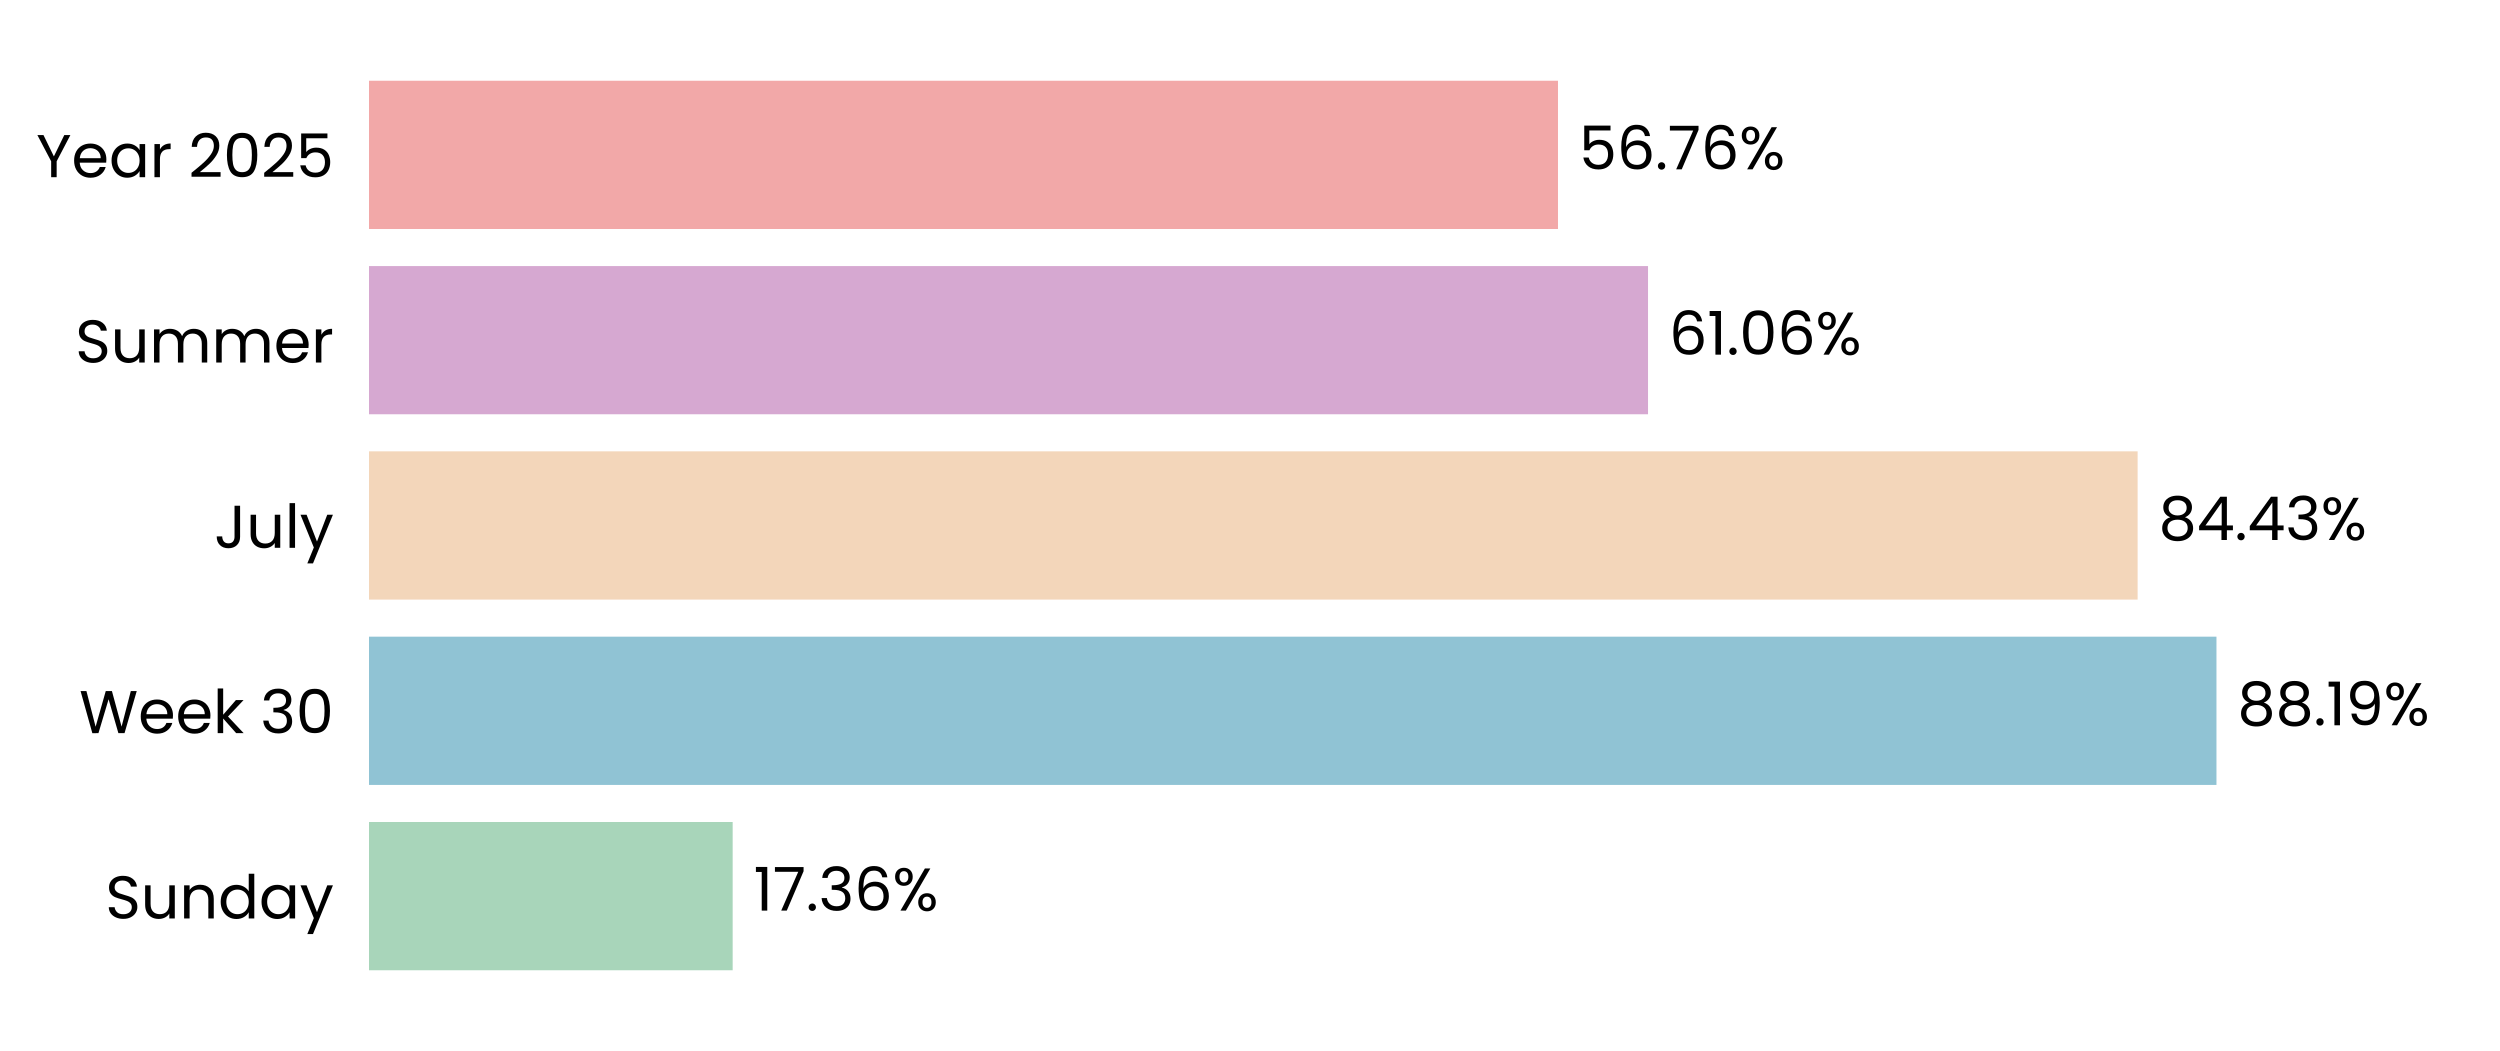
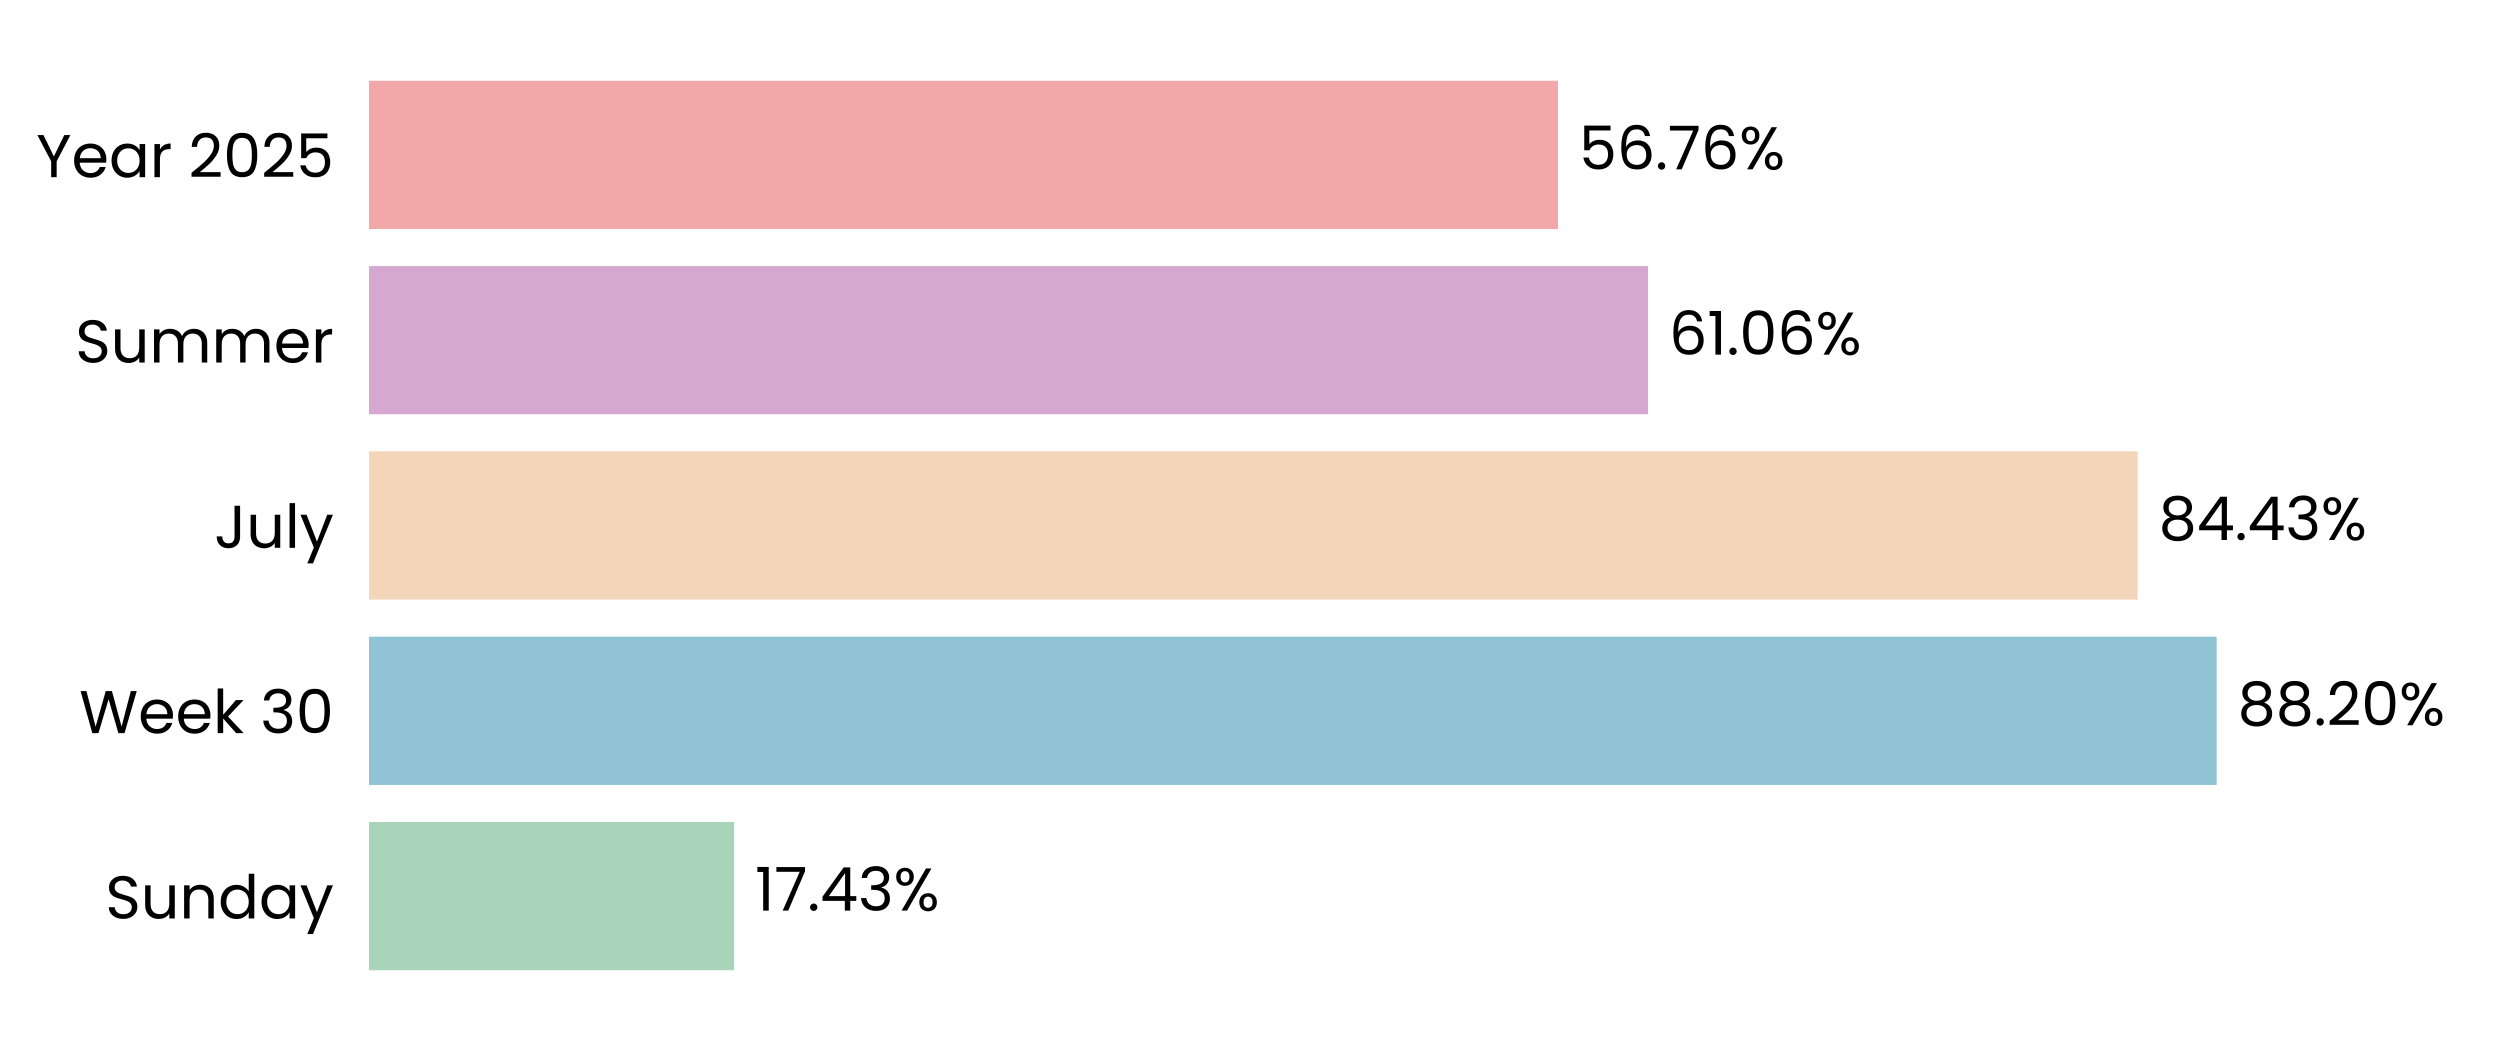
<svg xmlns="http://www.w3.org/2000/svg" xmlns:xlink="http://www.w3.org/1999/xlink" width="496.691pt" height="208.8pt" viewBox="0 0 496.691 208.8" version="1.1">
  <defs>
    <style type="text/css">*{stroke-linejoin: round; stroke-linecap: butt}</style>
  </defs>
  <g id="figure_1">
    <g id="patch_1">
      <path d="M 0 208.8  L 496.691 208.8  L 496.691 0  L 0 0  L 0 208.8  z " style="fill: none" />
    </g>
    <g id="axes_1">
      <g id="patch_2">
        <path d="M 73.311 201.6  L 489.491 201.6  L 489.491 7.2  L 73.311 7.2  L 73.311 201.6  z " style="fill: none" />
      </g>
      <g id="patch_3">
-         <path d="M 73.311 192.764  L 145.565 192.764  L 145.565 163.309  L 73.311 163.309  z " clip-path="url(#pf23e0675d1)" style="fill: #a8d5ba" />
+         <path d="M 73.311 192.764  L 145.854 192.764  L 145.854 163.309  L 73.311 163.309  z " clip-path="url(#pa36676a8de)" style="fill: #a8d5ba" />
      </g>
      <g id="patch_4">
-         <path d="M 73.311 155.945  L 440.359 155.945  L 440.359 126.491  L 73.311 126.491  z " clip-path="url(#pf23e0675d1)" style="fill: #90c3d4" />
+         <path d="M 73.311 155.945  L 440.4 155.945  L 440.4 126.491  L 73.311 126.491  z " clip-path="url(#pa36676a8de)" style="fill: #90c3d4" />
      </g>
      <g id="patch_5">
-         <path d="M 73.311 119.127  L 424.696 119.127  L 424.696 89.673  L 73.311 89.673  z " clip-path="url(#pf23e0675d1)" style="fill: #f3d6ba" />
+         <path d="M 73.311 119.127  L 424.706 119.127  L 424.706 89.673  L 73.311 89.673  z " clip-path="url(#pa36676a8de)" style="fill: #f3d6ba" />
      </g>
      <g id="patch_6">
-         <path d="M 73.311 82.309  L 327.424 82.309  L 327.424 52.855  L 73.311 52.855  z " clip-path="url(#pf23e0675d1)" style="fill: #d6a8d1" />
+         <path d="M 73.311 82.309  L 327.427 82.309  L 327.427 52.855  L 73.311 52.855  z " clip-path="url(#pa36676a8de)" style="fill: #d6a8d1" />
      </g>
      <g id="patch_7">
-         <path d="M 73.311 45.491  L 309.535 45.491  L 309.535 16.036  L 73.311 16.036  z " clip-path="url(#pf23e0675d1)" style="fill: #f2a8a8" />
+         <path d="M 73.311 45.491  L 309.535 45.491  L 309.535 16.036  L 73.311 16.036  z " clip-path="url(#pa36676a8de)" style="fill: #f2a8a8" />
      </g>
      <g id="matplotlib.axis_1">
        <g id="ytick_1">
          <g id="text_1">
            <g transform="translate(20.92875 182.4764) scale(0.12 -0.12)">
              <defs>
                <path id="Poppins-Regular-53" d="M 1907 -45  Q 1466 -45 1117 112  Q 768 269 569 547  Q 371 826 365 1190  L 986 1190  Q 1018 877 1245 662  Q 1472 448 1907 448  Q 2323 448 2563 656  Q 2803 864 2803 1190  Q 2803 1446 2662 1606  Q 2522 1766 2310 1849  Q 2099 1933 1741 2029  Q 1299 2144 1033 2259  Q 768 2374 579 2620  Q 390 2867 390 3283  Q 390 3648 576 3929  Q 762 4211 1098 4364  Q 1434 4518 1869 4518  Q 2496 4518 2896 4204  Q 3296 3891 3347 3373  L 2707 3373  Q 2675 3629 2438 3824  Q 2202 4019 1811 4019  Q 1446 4019 1216 3830  Q 986 3642 986 3302  Q 986 3059 1123 2905  Q 1261 2752 1462 2672  Q 1664 2592 2029 2490  Q 2470 2368 2739 2249  Q 3008 2131 3200 1884  Q 3392 1638 3392 1216  Q 3392 890 3219 602  Q 3046 314 2707 134  Q 2368 -45 1907 -45  z " transform="scale(0.015625)" />
                <path id="Poppins-Regular-75" d="M 3603 3507  L 3603 0  L 3021 0  L 3021 518  Q 2854 250 2556 99  Q 2259 -51 1901 -51  Q 1491 -51 1164 118  Q 838 288 649 627  Q 461 966 461 1453  L 461 3507  L 1037 3507  L 1037 1530  Q 1037 1011 1299 732  Q 1562 454 2016 454  Q 2483 454 2752 742  Q 3021 1030 3021 1581  L 3021 3507  L 3603 3507  z " transform="scale(0.015625)" />
                <path id="Poppins-Regular-6e" d="M 2202 3571  Q 2842 3571 3238 3184  Q 3635 2797 3635 2067  L 3635 0  L 3059 0  L 3059 1984  Q 3059 2509 2796 2787  Q 2534 3066 2080 3066  Q 1619 3066 1347 2778  Q 1075 2490 1075 1939  L 1075 0  L 493 0  L 493 3507  L 1075 3507  L 1075 3008  Q 1248 3277 1545 3424  Q 1843 3571 2202 3571  z " transform="scale(0.015625)" />
                <path id="Poppins-Regular-64" d="M 275 1766  Q 275 2304 492 2710  Q 710 3117 1091 3341  Q 1472 3565 1946 3565  Q 2355 3565 2707 3376  Q 3059 3187 3245 2880  L 3245 4736  L 3834 4736  L 3834 0  L 3245 0  L 3245 659  Q 3072 346 2733 144  Q 2394 -58 1939 -58  Q 1472 -58 1091 172  Q 710 403 492 819  Q 275 1235 275 1766  z M 3245 1760  Q 3245 2157 3085 2451  Q 2925 2746 2653 2902  Q 2381 3059 2054 3059  Q 1728 3059 1459 2905  Q 1190 2752 1030 2457  Q 870 2163 870 1766  Q 870 1363 1030 1065  Q 1190 768 1459 611  Q 1728 454 2054 454  Q 2381 454 2653 611  Q 2925 768 3085 1065  Q 3245 1363 3245 1760  z " transform="scale(0.015625)" />
                <path id="Poppins-Regular-61" d="M 275 1766  Q 275 2304 492 2710  Q 710 3117 1091 3341  Q 1472 3565 1939 3565  Q 2400 3565 2739 3366  Q 3078 3168 3245 2867  L 3245 3507  L 3834 3507  L 3834 0  L 3245 0  L 3245 653  Q 3072 346 2729 144  Q 2387 -58 1933 -58  Q 1466 -58 1088 172  Q 710 403 492 819  Q 275 1235 275 1766  z M 3245 1760  Q 3245 2157 3085 2451  Q 2925 2746 2653 2902  Q 2381 3059 2054 3059  Q 1728 3059 1459 2905  Q 1190 2752 1030 2457  Q 870 2163 870 1766  Q 870 1363 1030 1065  Q 1190 768 1459 611  Q 1728 454 2054 454  Q 2381 454 2653 611  Q 2925 768 3085 1065  Q 3245 1363 3245 1760  z " transform="scale(0.015625)" />
                <path id="Poppins-Regular-79" d="M 3514 3507  L 1402 -1651  L 800 -1651  L 1491 38  L 77 3507  L 723 3507  L 1824 666  L 2912 3507  L 3514 3507  z " transform="scale(0.015625)" />
              </defs>
              <use xlink:href="#Poppins-Regular-53" />
              <use xlink:href="#Poppins-Regular-75" transform="translate(58.7 0)" />
              <use xlink:href="#Poppins-Regular-6e" transform="translate(122.7 0)" />
              <use xlink:href="#Poppins-Regular-64" transform="translate(186.7 0)" />
              <use xlink:href="#Poppins-Regular-61" transform="translate(254.3 0)" />
              <use xlink:href="#Poppins-Regular-79" transform="translate(321.8999 0)" />
            </g>
          </g>
        </g>
        <g id="ytick_2">
          <g id="text_2">
            <g transform="translate(15.73125 145.6582) scale(0.12 -0.12)">
              <defs>
                <path id="Poppins-Regular-57" d="M 6099 4461  L 4806 0  L 4154 0  L 3117 3590  L 2042 0  L 1395 -6  L 147 4461  L 768 4461  L 1741 678  L 2816 4461  L 3469 4461  L 4493 691  L 5472 4461  L 6099 4461  z " transform="scale(0.015625)" />
                <path id="Poppins-Regular-65" d="M 3693 1888  Q 3693 1722 3674 1536  L 870 1536  Q 902 1018 1225 726  Q 1549 435 2010 435  Q 2387 435 2640 611  Q 2893 787 2995 1082  L 3622 1082  Q 3482 576 3059 259  Q 2637 -58 2010 -58  Q 1510 -58 1116 166  Q 723 390 499 803  Q 275 1216 275 1760  Q 275 2304 492 2713  Q 710 3123 1104 3344  Q 1498 3565 2010 3565  Q 2509 3565 2893 3347  Q 3277 3130 3485 2749  Q 3693 2368 3693 1888  z M 3091 2010  Q 3091 2342 2944 2582  Q 2797 2822 2544 2947  Q 2291 3072 1984 3072  Q 1542 3072 1232 2790  Q 922 2509 877 2010  L 3091 2010  z " transform="scale(0.015625)" />
                <path id="Poppins-Regular-6b" d="M 2451 0  L 1075 1549  L 1075 0  L 493 0  L 493 4736  L 1075 4736  L 1075 1952  L 2426 3507  L 3238 3507  L 1587 1760  L 3245 0  L 2451 0  z " transform="scale(0.015625)" />
                <path id="Poppins-Regular-20" transform="scale(0.015625)" />
                <path id="Poppins-Regular-33" d="M 384 3462  Q 429 4051 838 4384  Q 1248 4717 1901 4717  Q 2336 4717 2653 4560  Q 2970 4403 3133 4134  Q 3296 3866 3296 3526  Q 3296 3130 3069 2842  Q 2842 2554 2477 2470  L 2477 2438  Q 2893 2336 3136 2035  Q 3379 1734 3379 1248  Q 3379 883 3212 592  Q 3046 301 2713 134  Q 2381 -32 1914 -32  Q 1235 -32 800 323  Q 365 678 314 1331  L 877 1331  Q 922 947 1190 704  Q 1459 461 1907 461  Q 2355 461 2588 694  Q 2822 928 2822 1299  Q 2822 1779 2502 1990  Q 2182 2202 1536 2202  L 1389 2202  L 1389 2688  L 1542 2688  Q 2131 2694 2432 2883  Q 2733 3072 2733 3469  Q 2733 3808 2512 4013  Q 2291 4218 1882 4218  Q 1485 4218 1241 4013  Q 998 3808 954 3462  L 384 3462  z " transform="scale(0.015625)" />
                <path id="Poppins-Regular-30" d="M 397 2362  Q 397 3462 755 4080  Q 1114 4698 2010 4698  Q 2899 4698 3257 4080  Q 3616 3462 3616 2362  Q 3616 1242 3257 621  Q 2899 0 2010 0  Q 1114 0 755 621  Q 397 1242 397 2362  z M 3040 2362  Q 3040 2918 2966 3305  Q 2893 3693 2665 3929  Q 2438 4166 2010 4166  Q 1574 4166 1347 3929  Q 1120 3693 1046 3305  Q 973 2918 973 2362  Q 973 1786 1046 1395  Q 1120 1005 1347 768  Q 1574 531 2010 531  Q 2438 531 2665 768  Q 2893 1005 2966 1395  Q 3040 1786 3040 2362  z " transform="scale(0.015625)" />
              </defs>
              <use xlink:href="#Poppins-Regular-57" />
              <use xlink:href="#Poppins-Regular-65" transform="translate(97.59999 0)" />
              <use xlink:href="#Poppins-Regular-65" transform="translate(159.6 0)" />
              <use xlink:href="#Poppins-Regular-6b" transform="translate(221.6 0)" />
              <use xlink:href="#Poppins-Regular-20" transform="translate(273.0999 0)" />
              <use xlink:href="#Poppins-Regular-33" transform="translate(299.7999 0)" />
              <use xlink:href="#Poppins-Regular-30" transform="translate(358.6999 0)" />
            </g>
          </g>
        </g>
        <g id="ytick_3">
          <g id="text_3">
            <g transform="translate(42.56437 108.84) scale(0.12 -0.12)">
              <defs>
                <path id="Poppins-Regular-4a" d="M 2739 4461  L 2739 1165  Q 2739 614 2400 284  Q 2061 -45 1504 -45  Q 941 -45 601 291  Q 262 627 262 1210  L 845 1210  Q 851 883 1014 678  Q 1178 474 1504 474  Q 1830 474 1990 669  Q 2150 864 2150 1165  L 2150 4461  L 2739 4461  z " transform="scale(0.015625)" />
                <path id="Poppins-Regular-6c" d="M 1075 4736  L 1075 0  L 493 0  L 493 4736  L 1075 4736  z " transform="scale(0.015625)" />
              </defs>
              <use xlink:href="#Poppins-Regular-4a" />
              <use xlink:href="#Poppins-Regular-75" transform="translate(52.99999 0)" />
              <use xlink:href="#Poppins-Regular-6c" transform="translate(117 0)" />
              <use xlink:href="#Poppins-Regular-79" transform="translate(141.6 0)" />
            </g>
          </g>
        </g>
        <g id="ytick_4">
          <g id="text_4">
            <g transform="translate(14.95125 72.02182) scale(0.12 -0.12)">
              <defs>
                <path id="Poppins-Regular-6d" d="M 4710 3571  Q 5120 3571 5440 3401  Q 5760 3232 5945 2893  Q 6131 2554 6131 2067  L 6131 0  L 5555 0  L 5555 1984  Q 5555 2509 5296 2787  Q 5037 3066 4595 3066  Q 4141 3066 3872 2774  Q 3603 2483 3603 1933  L 3603 0  L 3027 0  L 3027 1984  Q 3027 2509 2768 2787  Q 2509 3066 2067 3066  Q 1613 3066 1344 2774  Q 1075 2483 1075 1933  L 1075 0  L 493 0  L 493 3507  L 1075 3507  L 1075 3002  Q 1248 3277 1539 3424  Q 1830 3571 2182 3571  Q 2624 3571 2963 3372  Q 3302 3174 3469 2790  Q 3616 3162 3955 3366  Q 4294 3571 4710 3571  z " transform="scale(0.015625)" />
                <path id="Poppins-Regular-72" d="M 1075 2938  Q 1229 3238 1513 3404  Q 1798 3571 2208 3571  L 2208 2970  L 2054 2970  Q 1075 2970 1075 1907  L 1075 0  L 493 0  L 493 3507  L 1075 3507  L 1075 2938  z " transform="scale(0.015625)" />
              </defs>
              <use xlink:href="#Poppins-Regular-53" />
              <use xlink:href="#Poppins-Regular-75" transform="translate(58.7 0)" />
              <use xlink:href="#Poppins-Regular-6d" transform="translate(122.7 0)" />
              <use xlink:href="#Poppins-Regular-6d" transform="translate(225.7 0)" />
              <use xlink:href="#Poppins-Regular-65" transform="translate(328.7 0)" />
              <use xlink:href="#Poppins-Regular-72" transform="translate(390.6999 0)" />
            </g>
          </g>
        </g>
        <g id="ytick_5">
          <g id="text_5">
            <g transform="translate(7.2 35.20364) scale(0.12 -0.12)">
              <defs>
                <path id="Poppins-Regular-59" d="M 3616 4461  L 2163 1683  L 2163 0  L 1581 0  L 1581 1683  L 122 4461  L 768 4461  L 1869 2202  L 2970 4461  L 3616 4461  z " transform="scale(0.015625)" />
                <path id="Poppins-Regular-32" d="M 326 467  Q 1139 1120 1600 1539  Q 2061 1958 2377 2416  Q 2694 2874 2694 3315  Q 2694 3731 2492 3971  Q 2291 4211 1843 4211  Q 1408 4211 1168 3939  Q 928 3667 909 3213  L 346 3213  Q 371 3930 780 4320  Q 1190 4710 1837 4710  Q 2496 4710 2883 4345  Q 3270 3981 3270 3341  Q 3270 2810 2953 2307  Q 2637 1805 2233 1424  Q 1830 1043 1203 538  L 3405 538  L 3405 51  L 326 51  L 326 467  z " transform="scale(0.015625)" />
                <path id="Poppins-Regular-35" d="M 3347 4122  L 1101 4122  L 1101 2662  Q 1248 2867 1536 2998  Q 1824 3130 2157 3130  Q 2688 3130 3021 2909  Q 3354 2688 3498 2339  Q 3642 1990 3642 1600  Q 3642 1139 3469 774  Q 3296 410 2941 198  Q 2586 -13 2061 -13  Q 1389 -13 973 332  Q 557 678 467 1254  L 1037 1254  Q 1120 890 1389 685  Q 1658 480 2067 480  Q 2573 480 2829 784  Q 3085 1088 3085 1587  Q 3085 2086 2829 2358  Q 2573 2630 2074 2630  Q 1734 2630 1481 2467  Q 1229 2304 1114 2022  L 563 2022  L 563 4634  L 3347 4634  L 3347 4122  z " transform="scale(0.015625)" />
              </defs>
              <use xlink:href="#Poppins-Regular-59" />
              <use xlink:href="#Poppins-Regular-65" transform="translate(58.39999 0)" />
              <use xlink:href="#Poppins-Regular-61" transform="translate(120.4 0)" />
              <use xlink:href="#Poppins-Regular-72" transform="translate(188 0)" />
              <use xlink:href="#Poppins-Regular-20" transform="translate(225.3 0)" />
              <use xlink:href="#Poppins-Regular-32" transform="translate(252 0)" />
              <use xlink:href="#Poppins-Regular-30" transform="translate(309.4999 0)" />
              <use xlink:href="#Poppins-Regular-32" transform="translate(372.2999 0)" />
              <use xlink:href="#Poppins-Regular-35" transform="translate(429.7999 0)" />
            </g>
          </g>
        </g>
      </g>
      <g id="text_6">
-         <g transform="translate(149.7265 180.9164) scale(0.12 -0.12)">
+         <g transform="translate(150.0155 180.9164) scale(0.12 -0.12)">
          <defs>
            <path id="Poppins-Regular-31" d="M 243 4096  L 243 4627  L 1446 4627  L 1446 0  L 858 0  L 858 4096  L 243 4096  z " transform="scale(0.015625)" />
            <path id="Poppins-Regular-37" d="M 3245 4173  L 1466 0  L 877 0  L 2682 4115  L 211 4115  L 211 4614  L 3245 4614  L 3245 4173  z " transform="scale(0.015625)" />
            <path id="Poppins-Regular-2e" d="M 678 -38  Q 512 -38 397 77  Q 282 192 282 358  Q 282 525 397 640  Q 512 755 678 755  Q 838 755 950 640  Q 1062 525 1062 358  Q 1062 192 950 77  Q 838 -38 678 -38  z " transform="scale(0.015625)" />
-             <path id="Poppins-Regular-36" d="M 2976 3526  Q 2835 4237 2099 4237  Q 1530 4237 1248 3798  Q 966 3360 973 2355  Q 1120 2688 1462 2877  Q 1805 3066 2227 3066  Q 2886 3066 3280 2656  Q 3674 2246 3674 1523  Q 3674 1088 3504 742  Q 3334 397 2992 192  Q 2650 -13 2163 -13  Q 1504 -13 1133 281  Q 762 576 614 1094  Q 467 1613 467 2374  Q 467 4723 2106 4723  Q 2733 4723 3091 4384  Q 3450 4045 3514 3526  L 2976 3526  z M 2106 2573  Q 1830 2573 1587 2461  Q 1344 2349 1193 2121  Q 1043 1894 1043 1568  Q 1043 1082 1324 778  Q 1606 474 2131 474  Q 2579 474 2844 752  Q 3110 1030 3110 1504  Q 3110 2003 2854 2288  Q 2598 2573 2106 2573  z " transform="scale(0.015625)" />
+             <path id="Poppins-Regular-34" d="M 256 1030  L 256 1472  L 2502 4582  L 3200 4582  L 3200 1536  L 3840 1536  L 3840 1030  L 3200 1030  L 3200 0  L 2624 0  L 2624 1030  L 256 1030  z M 2650 3974  L 928 1536  L 2650 1536  L 2650 3974  z " transform="scale(0.015625)" />
            <path id="Poppins-Regular-25" d="M 269 3584  Q 269 4019 531 4278  Q 794 4538 1203 4538  Q 1613 4538 1875 4278  Q 2138 4019 2138 3584  Q 2138 3142 1875 2883  Q 1613 2624 1203 2624  Q 794 2624 531 2883  Q 269 3142 269 3584  z M 4006 4467  L 1414 0  L 838 0  L 3430 4467  L 4006 4467  z M 1203 4179  Q 986 4179 861 4028  Q 736 3878 736 3584  Q 736 3290 861 3136  Q 986 2982 1203 2982  Q 1421 2982 1549 3139  Q 1677 3296 1677 3584  Q 1677 3878 1549 4028  Q 1421 4179 1203 4179  z M 2720 883  Q 2720 1325 2982 1584  Q 3245 1843 3654 1843  Q 4064 1843 4323 1584  Q 4582 1325 4582 883  Q 4582 448 4323 185  Q 4064 -77 3654 -77  Q 3245 -77 2982 182  Q 2720 442 2720 883  z M 3648 1478  Q 3430 1478 3302 1328  Q 3174 1178 3174 883  Q 3174 595 3302 444  Q 3430 294 3648 294  Q 3866 294 3994 444  Q 4122 595 4122 883  Q 4122 1178 3994 1328  Q 3866 1478 3648 1478  z " transform="scale(0.015625)" />
          </defs>
          <use xlink:href="#Poppins-Regular-31" />
          <use xlink:href="#Poppins-Regular-37" transform="translate(31.99998 0)" />
          <use xlink:href="#Poppins-Regular-2e" transform="translate(86.59998 0)" />
-           <use xlink:href="#Poppins-Regular-33" transform="translate(107.6 0)" />
-           <use xlink:href="#Poppins-Regular-36" transform="translate(166.5 0)" />
-           <use xlink:href="#Poppins-Regular-25" transform="translate(229.9999 0)" />
+           <use xlink:href="#Poppins-Regular-34" transform="translate(107.6 0)" />
+           <use xlink:href="#Poppins-Regular-33" transform="translate(170.5 0)" />
+           <use xlink:href="#Poppins-Regular-25" transform="translate(229.3999 0)" />
        </g>
      </g>
      <g id="text_7">
-         <g transform="translate(444.5207 144.0982) scale(0.12 -0.12)">
+         <g transform="translate(444.562 144.0982) scale(0.12 -0.12)">
          <defs>
            <path id="Poppins-Regular-38" d="M 1242 2406  Q 883 2547 691 2816  Q 499 3085 499 3469  Q 499 3814 672 4092  Q 845 4371 1187 4534  Q 1530 4698 2016 4698  Q 2502 4698 2844 4534  Q 3187 4371 3363 4092  Q 3539 3814 3539 3469  Q 3539 3098 3340 2819  Q 3142 2541 2797 2406  Q 3194 2285 3427 1981  Q 3661 1677 3661 1248  Q 3661 832 3456 521  Q 3251 211 2876 41  Q 2502 -128 2016 -128  Q 1530 -128 1162 41  Q 794 211 589 521  Q 384 832 384 1248  Q 384 1677 614 1984  Q 845 2291 1242 2406  z M 2976 3398  Q 2976 3789 2720 4000  Q 2464 4211 2016 4211  Q 1574 4211 1318 4000  Q 1062 3789 1062 3392  Q 1062 3034 1328 2816  Q 1594 2598 2016 2598  Q 2445 2598 2710 2819  Q 2976 3040 2976 3398  z M 2016 2150  Q 1542 2150 1241 1929  Q 941 1709 941 1267  Q 941 858 1232 608  Q 1523 358 2016 358  Q 2509 358 2797 608  Q 3085 858 3085 1267  Q 3085 1696 2790 1923  Q 2496 2150 2016 2150  z " transform="scale(0.015625)" />
-             <path id="Poppins-Regular-39" d="M 1146 1242  Q 1210 877 1443 678  Q 1677 480 2074 480  Q 2605 480 2857 896  Q 3110 1312 3098 2298  Q 2963 2010 2649 1846  Q 2336 1683 1952 1683  Q 1523 1683 1187 1859  Q 851 2035 659 2374  Q 467 2714 467 3194  Q 467 3878 864 4297  Q 1261 4717 1990 4717  Q 2886 4717 3248 4134  Q 3610 3552 3610 2400  Q 3610 1594 3466 1069  Q 3322 544 2979 269  Q 2637 -6 2042 -6  Q 1389 -6 1024 346  Q 659 698 608 1242  L 1146 1242  z M 2048 2176  Q 2477 2176 2752 2441  Q 3027 2707 3027 3162  Q 3027 3642 2758 3936  Q 2490 4230 2003 4230  Q 1555 4230 1289 3948  Q 1024 3667 1024 3206  Q 1024 2739 1286 2457  Q 1549 2176 2048 2176  z " transform="scale(0.015625)" />
          </defs>
          <use xlink:href="#Poppins-Regular-38" />
          <use xlink:href="#Poppins-Regular-38" transform="translate(63.09999 0)" />
          <use xlink:href="#Poppins-Regular-2e" transform="translate(126.2 0)" />
-           <use xlink:href="#Poppins-Regular-31" transform="translate(147.2 0)" />
-           <use xlink:href="#Poppins-Regular-39" transform="translate(179.2 0)" />
-           <use xlink:href="#Poppins-Regular-25" transform="translate(242.1999 0)" />
+           <use xlink:href="#Poppins-Regular-32" transform="translate(147.2 0)" />
+           <use xlink:href="#Poppins-Regular-30" transform="translate(204.7 0)" />
+           <use xlink:href="#Poppins-Regular-25" transform="translate(267.4999 0)" />
        </g>
      </g>
      <g id="text_8">
-         <g transform="translate(428.858 107.28) scale(0.12 -0.12)">
-           <defs>
-             <path id="Poppins-Regular-34" d="M 256 1030  L 256 1472  L 2502 4582  L 3200 4582  L 3200 1536  L 3840 1536  L 3840 1030  L 3200 1030  L 3200 0  L 2624 0  L 2624 1030  L 256 1030  z M 2650 3974  L 928 1536  L 2650 1536  L 2650 3974  z " transform="scale(0.015625)" />
-           </defs>
+         <g transform="translate(428.8673 107.28) scale(0.12 -0.12)">
          <use xlink:href="#Poppins-Regular-38" />
          <use xlink:href="#Poppins-Regular-34" transform="translate(63.09999 0)" />
          <use xlink:href="#Poppins-Regular-2e" transform="translate(126 0)" />
          <use xlink:href="#Poppins-Regular-34" transform="translate(147 0)" />
          <use xlink:href="#Poppins-Regular-33" transform="translate(209.9 0)" />
          <use xlink:href="#Poppins-Regular-25" transform="translate(268.8 0)" />
        </g>
      </g>
      <g id="text_9">
-         <g transform="translate(331.5854 70.46182) scale(0.12 -0.12)">
+         <g transform="translate(331.5885 70.46182) scale(0.12 -0.12)">
+           <defs>
+             <path id="Poppins-Regular-36" d="M 2976 3526  Q 2835 4237 2099 4237  Q 1530 4237 1248 3798  Q 966 3360 973 2355  Q 1120 2688 1462 2877  Q 1805 3066 2227 3066  Q 2886 3066 3280 2656  Q 3674 2246 3674 1523  Q 3674 1088 3504 742  Q 3334 397 2992 192  Q 2650 -13 2163 -13  Q 1504 -13 1133 281  Q 762 576 614 1094  Q 467 1613 467 2374  Q 467 4723 2106 4723  Q 2733 4723 3091 4384  Q 3450 4045 3514 3526  L 2976 3526  z M 2106 2573  Q 1830 2573 1587 2461  Q 1344 2349 1193 2121  Q 1043 1894 1043 1568  Q 1043 1082 1324 778  Q 1606 474 2131 474  Q 2579 474 2844 752  Q 3110 1030 3110 1504  Q 3110 2003 2854 2288  Q 2598 2573 2106 2573  z " transform="scale(0.015625)" />
+           </defs>
          <use xlink:href="#Poppins-Regular-36" />
          <use xlink:href="#Poppins-Regular-31" transform="translate(63.49999 0)" />
          <use xlink:href="#Poppins-Regular-2e" transform="translate(95.49997 0)" />
          <use xlink:href="#Poppins-Regular-30" transform="translate(116.5 0)" />
          <use xlink:href="#Poppins-Regular-36" transform="translate(179.2999 0)" />
          <use xlink:href="#Poppins-Regular-25" transform="translate(242.7999 0)" />
        </g>
      </g>
      <g id="text_10">
-         <g transform="translate(313.6964 33.64364) scale(0.12 -0.12)">
+         <g transform="translate(313.6972 33.64364) scale(0.12 -0.12)">
          <use xlink:href="#Poppins-Regular-35" />
          <use xlink:href="#Poppins-Regular-36" transform="translate(62.79999 0)" />
          <use xlink:href="#Poppins-Regular-2e" transform="translate(126.3 0)" />
          <use xlink:href="#Poppins-Regular-37" transform="translate(147.3 0)" />
          <use xlink:href="#Poppins-Regular-36" transform="translate(201.8999 0)" />
          <use xlink:href="#Poppins-Regular-25" transform="translate(265.3999 0)" />
        </g>
      </g>
    </g>
  </g>
  <defs>
-     <clipPath id="pf23e0675d1">
+     <clipPath id="pa36676a8de">
      <rect x="73.311" y="7.2" width="416.18" height="194.4" />
    </clipPath>
  </defs>
</svg>
